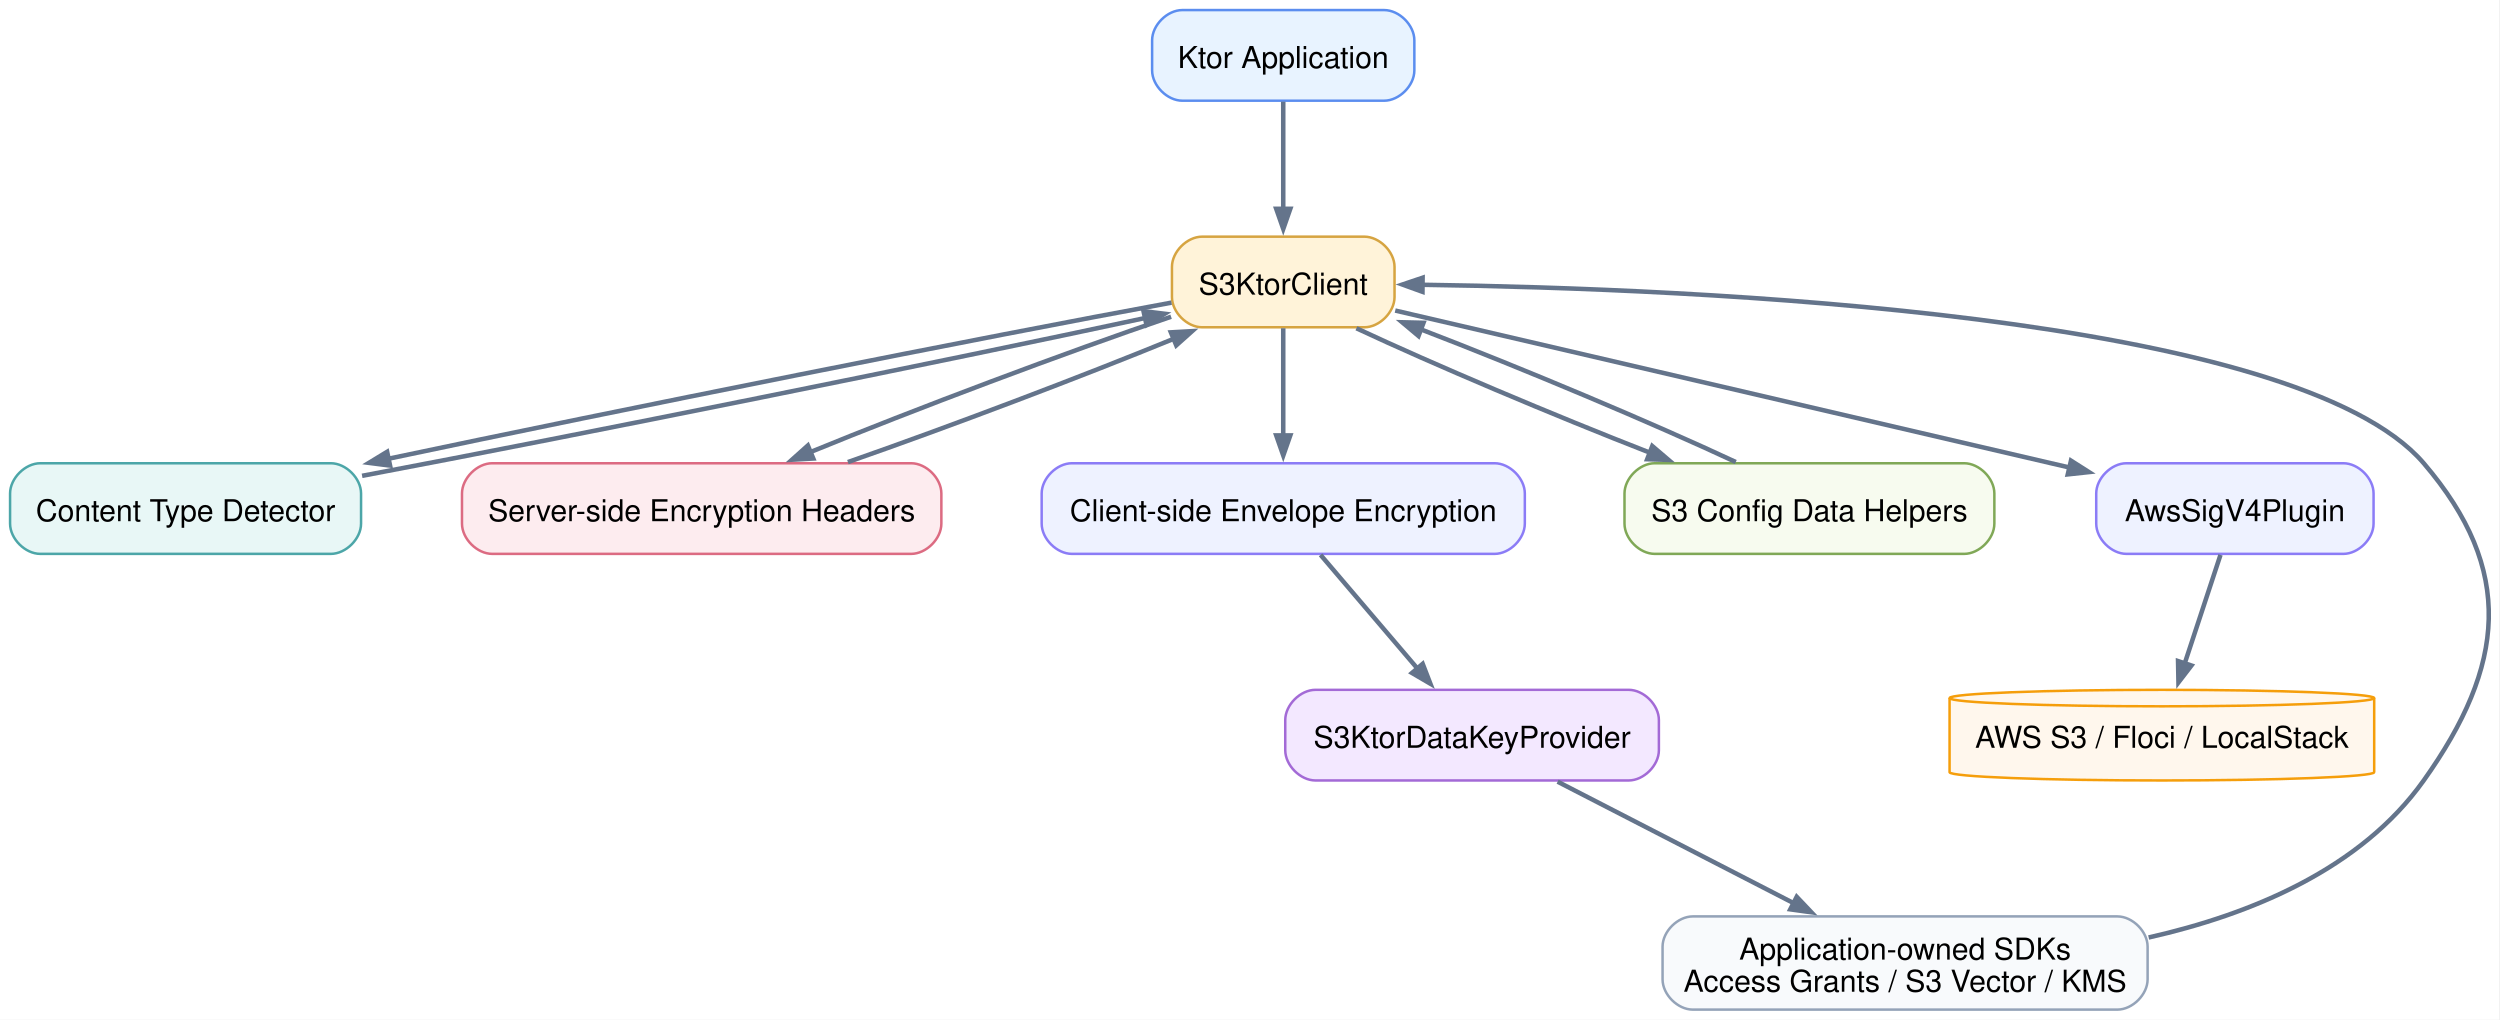
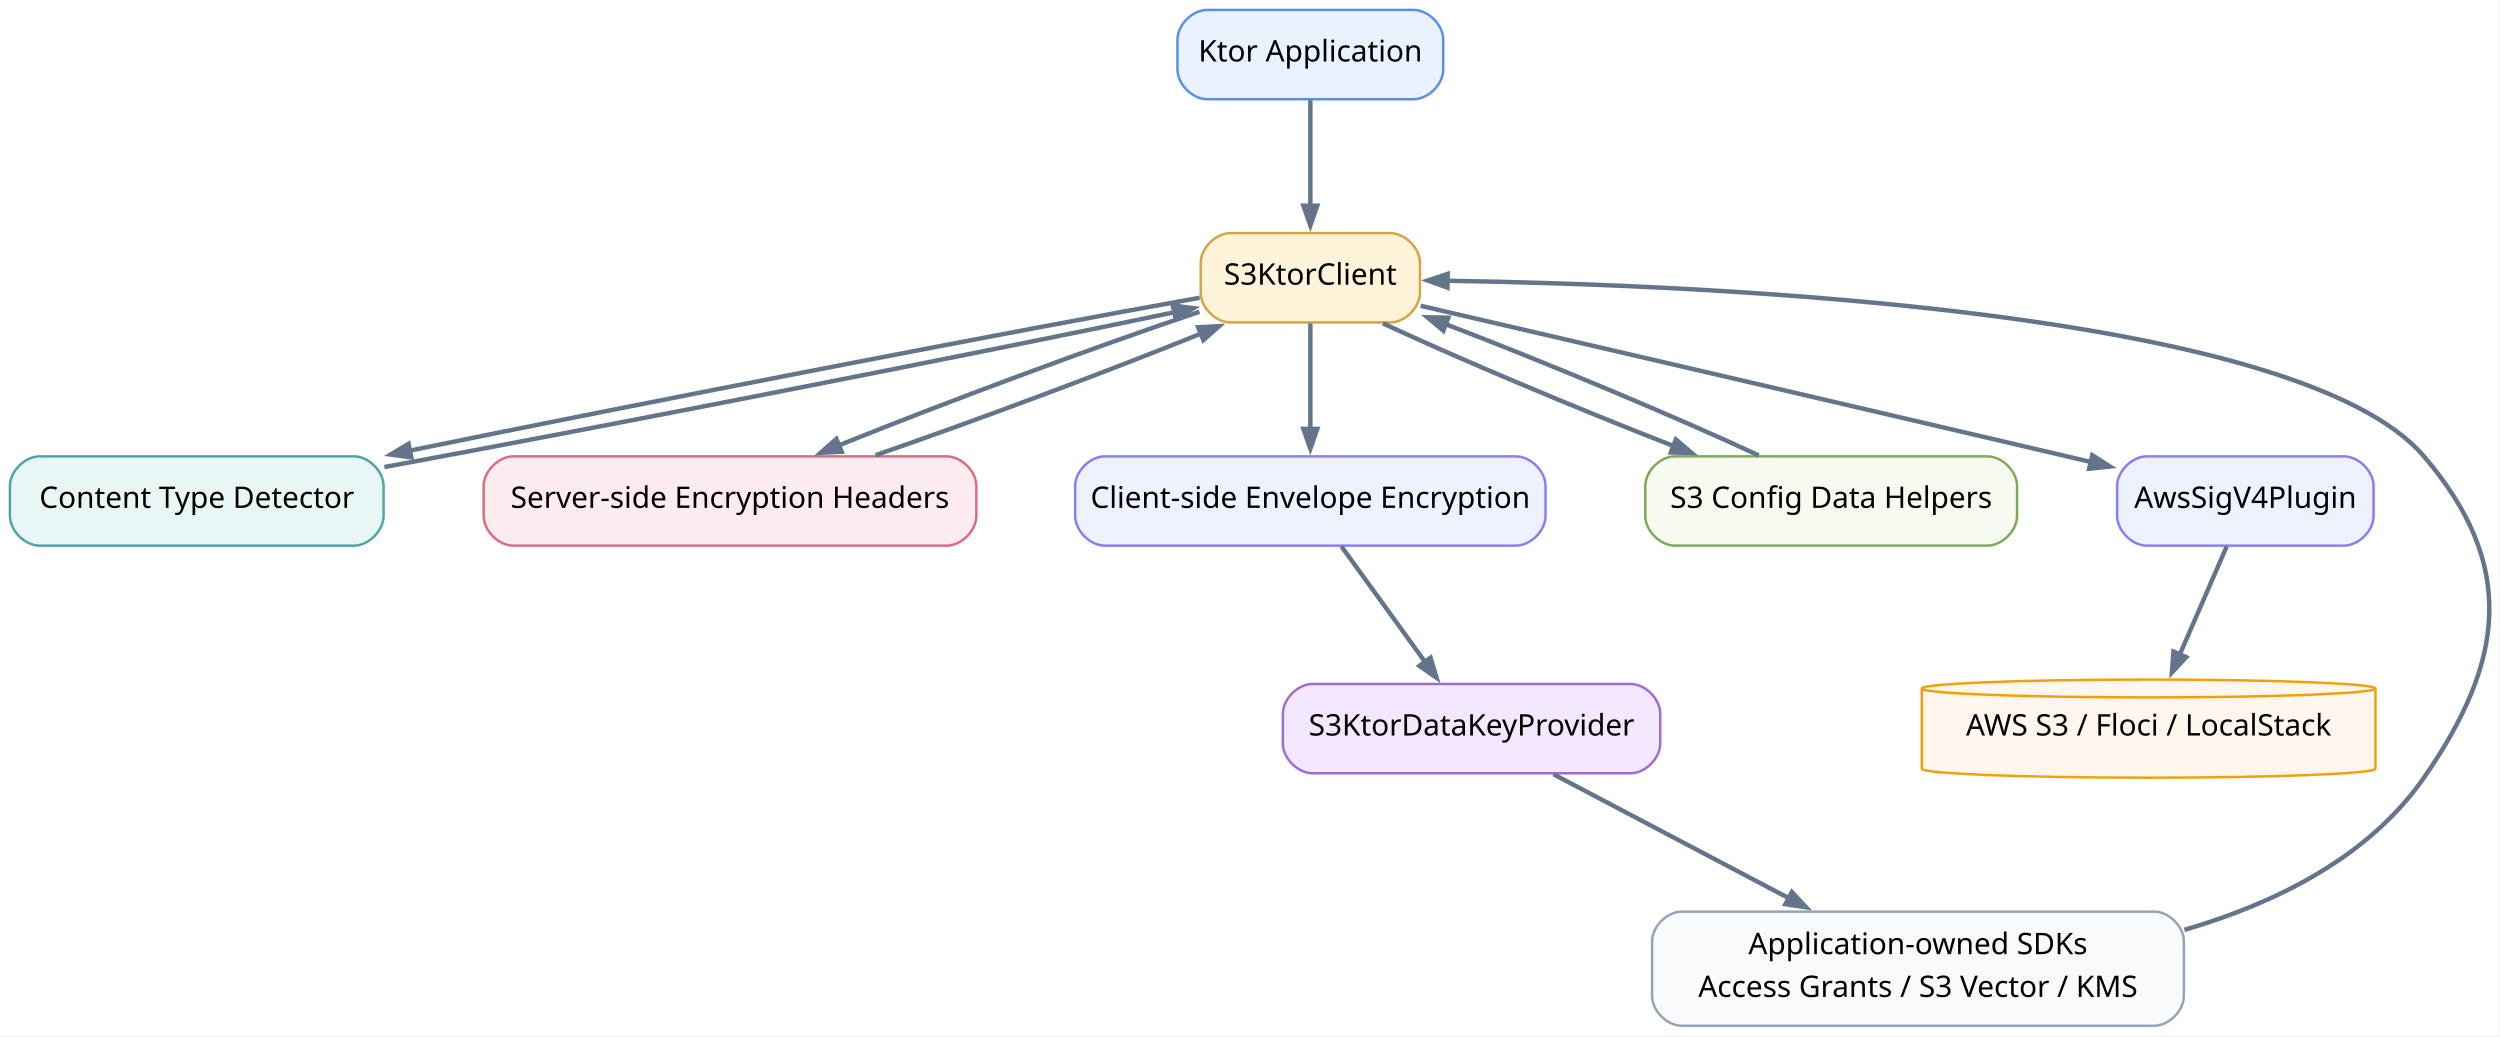
- <svg xmlns="http://www.w3.org/2000/svg" width="993pt" height="405pt" viewBox="0.00 0.00 993.00 405.00">
-   <g id="graph0" class="graph" transform="scale(1 1) rotate(0) translate(4 401.02)">
-     <polygon fill="#ffffff" stroke="none" points="-4,4 -4,-401.02 988.65,-401.02 988.65,4 -4,4" />
+ <svg xmlns="http://www.w3.org/2000/svg" width="1008pt" height="418pt" viewBox="0.00 0.00 1008.00 418.00">
+   <g id="graph0" class="graph" transform="scale(1 1) rotate(0) translate(4 413.58)">
+     <polygon fill="#ffffff" stroke="none" points="-4,4 -4,-413.58 1003.82,-413.58 1003.82,4 -4,4" />
    <g id="node1" class="node">
-       <path fill="#e8f3ff" stroke="#5b8def" d="M545.78,-397.02C545.78,-397.02 465.62,-397.02 465.62,-397.02 459.62,-397.02 453.62,-391.02 453.62,-385.02 453.62,-385.02 453.62,-373.02 453.62,-373.02 453.62,-367.02 459.62,-361.02 465.62,-361.02 465.62,-361.02 545.78,-361.02 545.78,-361.02 551.78,-361.02 557.78,-367.02 557.78,-373.02 557.78,-373.02 557.78,-385.02 557.78,-385.02 557.78,-391.02 551.78,-397.02 545.78,-397.02" />
-       <text xml:space="preserve" text-anchor="middle" x="505.7" y="-374" font-family="Helvetica,sans-Serif" font-size="12.00">Ktor Application</text>
+       <path fill="#e8f3ff" stroke="#5b8def" d="M565.91,-409.58C565.91,-409.58 482.75,-409.58 482.75,-409.58 476.75,-409.58 470.75,-403.58 470.75,-397.58 470.75,-397.58 470.75,-385.58 470.75,-385.58 470.75,-379.58 476.75,-373.58 482.75,-373.58 482.75,-373.58 565.91,-373.58 565.91,-373.58 571.91,-373.58 577.91,-379.58 577.91,-385.58 577.91,-385.58 577.91,-397.58 577.91,-397.58 577.91,-403.58 571.91,-409.58 565.91,-409.58" />
+       <text xml:space="preserve" text-anchor="middle" x="524.33" y="-388.8" font-family="Architects Daughter" font-size="12.00">Ktor Application</text>
    </g>
    <g id="node2" class="node">
-       <path fill="#fff3d9" stroke="#d6a441" d="M537.91,-307.02C537.91,-307.02 473.5,-307.02 473.5,-307.02 467.5,-307.02 461.5,-301.02 461.5,-295.02 461.5,-295.02 461.5,-283.02 461.5,-283.02 461.5,-277.02 467.5,-271.02 473.5,-271.02 473.5,-271.02 537.91,-271.02 537.91,-271.02 543.91,-271.02 549.91,-277.02 549.91,-283.02 549.91,-283.02 549.91,-295.02 549.91,-295.02 549.91,-301.02 543.91,-307.02 537.91,-307.02" />
-       <text xml:space="preserve" text-anchor="middle" x="505.7" y="-284" font-family="Helvetica,sans-Serif" font-size="12.00">S3KtorClient</text>
+       <path fill="#fff3d9" stroke="#d6a441" d="M556.53,-319.58C556.53,-319.58 492.12,-319.58 492.12,-319.58 486.12,-319.58 480.12,-313.58 480.12,-307.58 480.12,-307.58 480.12,-295.58 480.12,-295.58 480.12,-289.58 486.12,-283.58 492.12,-283.58 492.12,-283.58 556.53,-283.58 556.53,-283.58 562.53,-283.58 568.53,-289.58 568.53,-295.58 568.53,-295.58 568.53,-307.58 568.53,-307.58 568.53,-313.58 562.53,-319.58 556.53,-319.58" />
+       <text xml:space="preserve" text-anchor="middle" x="524.33" y="-298.8" font-family="Architects Daughter" font-size="12.00">S3KtorClient</text>
    </g>
    <g id="edge1" class="edge">
-       <path fill="none" stroke="#64748b" stroke-width="1.8" d="M505.7,-360.63C505.7,-348.46 505.7,-331.93 505.7,-317.93" />
-       <polygon fill="#64748b" stroke="#64748b" stroke-width="1.8" points="508.51,-318.09 505.71,-310.09 502.91,-318.09 508.51,-318.09" />
+       <path fill="none" stroke="#64748b" stroke-width="1.8" d="M524.33,-373.19C524.33,-361.02 524.33,-344.49 524.33,-330.49" />
+       <polygon fill="#64748b" stroke="#64748b" stroke-width="1.8" points="527.13,-330.65 524.33,-322.65 521.53,-330.65 527.13,-330.65" />
    </g>
    <g id="node3" class="node">
-       <path fill="#e8f7f6" stroke="#4ca6a8" d="M127.41,-217.02C127.41,-217.02 12,-217.02 12,-217.02 6,-217.02 0,-211.02 0,-205.02 0,-205.02 0,-193.02 0,-193.02 0,-187.02 6,-181.02 12,-181.02 12,-181.02 127.41,-181.02 127.41,-181.02 133.41,-181.02 139.41,-187.02 139.41,-193.02 139.41,-193.02 139.41,-205.02 139.41,-205.02 139.41,-211.02 133.41,-217.02 127.41,-217.02" />
-       <text xml:space="preserve" text-anchor="middle" x="69.7" y="-193.99" font-family="Helvetica,sans-Serif" font-size="12.00">Content Type Detector</text>
+       <path fill="#e8f7f6" stroke="#4ca6a8" d="M138.66,-229.58C138.66,-229.58 12,-229.58 12,-229.58 6,-229.58 0,-223.58 0,-217.58 0,-217.58 0,-205.58 0,-205.58 0,-199.58 6,-193.58 12,-193.58 12,-193.58 138.66,-193.58 138.66,-193.58 144.66,-193.58 150.66,-199.58 150.66,-205.58 150.66,-205.58 150.66,-217.58 150.66,-217.58 150.66,-223.58 144.66,-229.58 138.66,-229.58" />
+       <text xml:space="preserve" text-anchor="middle" x="75.33" y="-208.8" font-family="Architects Daughter" font-size="12.00">Content Type Detector</text>
    </g>
    <g id="edge2" class="edge">
-       <path fill="none" stroke="#64748b" stroke-width="1.8" d="M461.33,-280.82C388.02,-267.4 241.96,-238.18 150.22,-218.8" />
-       <polygon fill="#64748b" stroke="#64748b" stroke-width="1.8" points="150.93,-216.09 142.53,-217.17 149.77,-221.57 150.93,-216.09" />
+       <path fill="none" stroke="#64748b" stroke-width="1.8" d="M479.73,-293.53C405.41,-280.3 256.33,-251.35 161.24,-231.9" />
+       <polygon fill="#64748b" stroke="#64748b" stroke-width="1.8" points="161.85,-229.17 153.45,-230.3 160.72,-234.65 161.85,-229.17" />
    </g>
    <g id="node4" class="node">
-       <path fill="#fdecef" stroke="#dc6b82" d="M357.91,-217.02C357.91,-217.02 191.5,-217.02 191.5,-217.02 185.5,-217.02 179.5,-211.02 179.5,-205.02 179.5,-205.02 179.5,-193.02 179.5,-193.02 179.5,-187.02 185.5,-181.02 191.5,-181.02 191.5,-181.02 357.91,-181.02 357.91,-181.02 363.91,-181.02 369.91,-187.02 369.91,-193.02 369.91,-193.02 369.91,-205.02 369.91,-205.02 369.91,-211.02 363.91,-217.02 357.91,-217.02" />
-       <text xml:space="preserve" text-anchor="middle" x="274.7" y="-193.99" font-family="Helvetica,sans-Serif" font-size="12.00">Server-side Encryption Headers</text>
+       <path fill="#fdecef" stroke="#dc6b82" d="M377.66,-229.58C377.66,-229.58 203,-229.58 203,-229.58 197,-229.58 191,-223.58 191,-217.58 191,-217.58 191,-205.58 191,-205.58 191,-199.58 197,-193.58 203,-193.58 203,-193.58 377.66,-193.58 377.66,-193.58 383.66,-193.58 389.66,-199.58 389.66,-205.58 389.66,-205.58 389.66,-217.58 389.66,-217.58 389.66,-223.58 383.66,-229.58 377.66,-229.58" />
+       <text xml:space="preserve" text-anchor="middle" x="290.33" y="-208.8" font-family="Architects Daughter" font-size="12.00">Server-side Encryption Headers</text>
    </g>
    <g id="edge3" class="edge">
-       <path fill="none" stroke="#64748b" stroke-width="1.8" d="M461.16,-275.22C419.61,-261.13 358.82,-238.24 317.78,-221.41" />
-       <polygon fill="#64748b" stroke="#64748b" stroke-width="1.8" points="319.03,-218.9 310.57,-218.42 316.89,-224.07 319.03,-218.9" />
+       <path fill="none" stroke="#64748b" stroke-width="1.8" d="M479.63,-287.88C437.64,-273.81 375.95,-250.88 334.25,-234.02" />
+       <polygon fill="#64748b" stroke="#64748b" stroke-width="1.8" points="335.35,-231.44 326.88,-231.01 333.23,-236.63 335.35,-231.44" />
    </g>
    <g id="node5" class="node">
-       <path fill="#eef2ff" stroke="#8b7cf6" d="M589.66,-217.02C589.66,-217.02 421.75,-217.02 421.75,-217.02 415.75,-217.02 409.75,-211.02 409.75,-205.02 409.75,-205.02 409.75,-193.02 409.75,-193.02 409.75,-187.02 415.75,-181.02 421.75,-181.02 421.75,-181.02 589.66,-181.02 589.66,-181.02 595.66,-181.02 601.66,-187.02 601.66,-193.02 601.66,-193.02 601.66,-205.02 601.66,-205.02 601.66,-211.02 595.66,-217.02 589.66,-217.02" />
-       <text xml:space="preserve" text-anchor="middle" x="505.7" y="-193.99" font-family="Helvetica,sans-Serif" font-size="12.00">Client-side Envelope Encryption</text>
+       <path fill="#eef2ff" stroke="#8b7cf6" d="M607.16,-229.58C607.16,-229.58 441.5,-229.58 441.5,-229.58 435.5,-229.58 429.5,-223.58 429.5,-217.58 429.5,-217.58 429.5,-205.58 429.5,-205.58 429.5,-199.58 435.5,-193.58 441.5,-193.58 441.5,-193.58 607.16,-193.58 607.16,-193.58 613.16,-193.58 619.16,-199.58 619.16,-205.58 619.16,-205.58 619.16,-217.58 619.16,-217.58 619.16,-223.58 613.16,-229.58 607.16,-229.58" />
+       <text xml:space="preserve" text-anchor="middle" x="524.33" y="-208.8" font-family="Architects Daughter" font-size="12.00">Client-side Envelope Encryption</text>
    </g>
    <g id="edge4" class="edge">
-       <path fill="none" stroke="#64748b" stroke-width="1.8" d="M505.7,-270.63C505.7,-258.46 505.7,-241.93 505.7,-227.93" />
-       <polygon fill="#64748b" stroke="#64748b" stroke-width="1.8" points="508.51,-228.09 505.71,-220.09 502.91,-228.09 508.51,-228.09" />
+       <path fill="none" stroke="#64748b" stroke-width="1.8" d="M524.33,-283.19C524.33,-271.02 524.33,-254.49 524.33,-240.49" />
+       <polygon fill="#64748b" stroke="#64748b" stroke-width="1.8" points="527.13,-240.65 524.33,-232.65 521.53,-240.65 527.13,-240.65" />
    </g>
    <g id="node7" class="node">
-       <path fill="#f7fbef" stroke="#80a857" d="M776.16,-217.02C776.16,-217.02 653.25,-217.02 653.25,-217.02 647.25,-217.02 641.25,-211.02 641.25,-205.02 641.25,-205.02 641.25,-193.02 641.25,-193.02 641.25,-187.02 647.25,-181.02 653.25,-181.02 653.25,-181.02 776.16,-181.02 776.16,-181.02 782.16,-181.02 788.16,-187.02 788.16,-193.02 788.16,-193.02 788.16,-205.02 788.16,-205.02 788.16,-211.02 782.16,-217.02 776.16,-217.02" />
-       <text xml:space="preserve" text-anchor="middle" x="714.7" y="-193.99" font-family="Helvetica,sans-Serif" font-size="12.00">S3 Config Data Helpers</text>
+       <path fill="#f7fbef" stroke="#80a857" d="M797.28,-229.58C797.28,-229.58 671.37,-229.58 671.37,-229.58 665.37,-229.58 659.37,-223.58 659.37,-217.58 659.37,-217.58 659.37,-205.58 659.37,-205.58 659.37,-199.58 665.37,-193.58 671.37,-193.58 671.37,-193.58 797.28,-193.58 797.28,-193.58 803.28,-193.58 809.28,-199.58 809.28,-205.58 809.28,-205.58 809.28,-217.58 809.28,-217.58 809.28,-223.58 803.28,-229.58 797.28,-229.58" />
+       <text xml:space="preserve" text-anchor="middle" x="734.33" y="-208.8" font-family="Architects Daughter" font-size="12.00">S3 Config Data Helpers</text>
    </g>
    <g id="edge6" class="edge">
-       <path fill="none" stroke="#64748b" stroke-width="1.8" d="M534.77,-270.63C565.14,-256.41 612.76,-236.25 651.61,-221.1" />
-       <polygon fill="#64748b" stroke="#64748b" stroke-width="1.8" points="652.28,-223.85 658.74,-218.35 650.26,-218.62 652.28,-223.85" />
+       <path fill="none" stroke="#64748b" stroke-width="1.8" d="M553.59,-283.19C584.12,-268.97 631.98,-248.81 670.99,-233.66" />
+       <polygon fill="#64748b" stroke="#64748b" stroke-width="1.8" points="671.7,-236.39 678.16,-230.91 669.69,-231.16 671.7,-236.39" />
    </g>
    <g id="node8" class="node">
-       <path fill="#eef2ff" stroke="#8b7cf6" d="M926.78,-217.02C926.78,-217.02 840.62,-217.02 840.62,-217.02 834.62,-217.02 828.62,-211.02 828.62,-205.02 828.62,-205.02 828.62,-193.02 828.62,-193.02 828.62,-187.02 834.62,-181.02 840.62,-181.02 840.62,-181.02 926.78,-181.02 926.78,-181.02 932.78,-181.02 938.78,-187.02 938.78,-193.02 938.78,-193.02 938.78,-205.02 938.78,-205.02 938.78,-211.02 932.78,-217.02 926.78,-217.02" />
-       <text xml:space="preserve" text-anchor="middle" x="883.7" y="-193.99" font-family="Helvetica,sans-Serif" font-size="12.00">AwsSigV4Plugin</text>
+       <path fill="#eef2ff" stroke="#8b7cf6" d="M941.03,-229.58C941.03,-229.58 861.62,-229.58 861.62,-229.58 855.62,-229.58 849.62,-223.58 849.62,-217.58 849.62,-217.58 849.62,-205.58 849.62,-205.58 849.62,-199.58 855.62,-193.58 861.62,-193.58 861.62,-193.58 941.03,-193.58 941.03,-193.58 947.03,-193.58 953.03,-199.58 953.03,-205.58 953.03,-205.58 953.03,-217.58 953.03,-217.58 953.03,-223.58 947.03,-229.58 941.03,-229.58" />
+       <text xml:space="preserve" text-anchor="middle" x="901.33" y="-208.8" font-family="Architects Daughter" font-size="12.00">AwsSigV4Plugin</text>
    </g>
    <g id="edge7" class="edge">
-       <path fill="none" stroke="#64748b" stroke-width="1.8" d="M550.18,-277.67C616.48,-262.23 741.65,-233.09 818.37,-215.23" />
-       <polygon fill="#64748b" stroke="#64748b" stroke-width="1.8" points="818.59,-218.05 825.74,-213.51 817.32,-212.6 818.59,-218.05" />
+       <path fill="none" stroke="#64748b" stroke-width="1.8" d="M568.79,-290.28C628.19,-276.5 736.7,-251.3 829.33,-229.58 832.58,-228.82 835.91,-228.03 839.28,-227.24" />
+       <polygon fill="#64748b" stroke="#64748b" stroke-width="1.8" points="839.62,-230.04 846.77,-225.48 838.34,-224.59 839.62,-230.04" />
    </g>
    <g id="edge9" class="edge">
-       <path fill="none" stroke="#64748b" stroke-width="1.8" d="M139.82,-212.02C226.65,-228.41 371.97,-257.71 451.04,-274.75" />
-       <polygon fill="#64748b" stroke="#64748b" stroke-width="1.8" points="450.2,-277.43 458.62,-276.39 451.39,-271.96 450.2,-277.43" />
+       <path fill="none" stroke="#64748b" stroke-width="1.8" d="M150.98,-225.27C241.32,-241.91 389.56,-270.96 469.59,-287.7" />
+       <polygon fill="#64748b" stroke="#64748b" stroke-width="1.8" points="468.87,-290.41 477.28,-289.32 470.03,-284.93 468.87,-290.41" />
    </g>
    <g id="edge10" class="edge">
-       <path fill="none" stroke="#64748b" stroke-width="1.8" d="M332.78,-217.48C373.2,-231.59 425.81,-251.53 462.59,-266.61" />
-       <polygon fill="#64748b" stroke="#64748b" stroke-width="1.8" points="461.07,-269.01 469.53,-269.49 463.21,-263.84 461.07,-269.01" />
+       <path fill="none" stroke="#64748b" stroke-width="1.8" d="M349,-230.04C389.9,-244.15 443.2,-264.09 480.48,-279.17" />
+       <polygon fill="#64748b" stroke="#64748b" stroke-width="1.8" points="479.09,-281.62 487.55,-282.06 481.21,-276.44 479.09,-281.62" />
    </g>
    <g id="node6" class="node">
-       <path fill="#f3e8ff" stroke="#a36ad6" d="M642.91,-127.02C642.91,-127.02 518.5,-127.02 518.5,-127.02 512.5,-127.02 506.5,-121.02 506.5,-115.02 506.5,-115.02 506.5,-103.02 506.5,-103.02 506.5,-97.02 512.5,-91.02 518.5,-91.02 518.5,-91.02 642.91,-91.02 642.91,-91.02 648.91,-91.02 654.91,-97.02 654.91,-103.02 654.91,-103.02 654.91,-115.02 654.91,-115.02 654.91,-121.02 648.91,-127.02 642.91,-127.02" />
-       <text xml:space="preserve" text-anchor="middle" x="580.7" y="-103.99" font-family="Helvetica,sans-Serif" font-size="12.00">S3KtorDataKeyProvider</text>
+       <path fill="#f3e8ff" stroke="#a36ad6" d="M653.41,-137.8C653.41,-137.8 525.25,-137.8 525.25,-137.8 519.25,-137.8 513.25,-131.8 513.25,-125.8 513.25,-125.8 513.25,-113.8 513.25,-113.8 513.25,-107.8 519.25,-101.8 525.25,-101.8 525.25,-101.8 653.41,-101.8 653.41,-101.8 659.41,-101.8 665.41,-107.8 665.41,-113.8 665.41,-113.8 665.41,-125.8 665.41,-125.8 665.41,-131.8 659.41,-137.8 653.41,-137.8" />
+       <text xml:space="preserve" text-anchor="middle" x="589.33" y="-117.02" font-family="Architects Daughter" font-size="12.00">S3KtorDataKeyProvider</text>
    </g>
    <g id="edge5" class="edge">
-       <path fill="none" stroke="#64748b" stroke-width="1.8" d="M520.52,-180.63C531.51,-167.74 546.67,-149.95 559.02,-135.46" />
-       <polygon fill="#64748b" stroke="#64748b" stroke-width="1.8" points="561.09,-137.35 564.15,-129.44 556.83,-133.72 561.09,-137.35" />
+       <path fill="none" stroke="#64748b" stroke-width="1.8" d="M536.86,-193.27C546.48,-179.98 559.92,-161.42 570.78,-146.42" />
+       <polygon fill="#64748b" stroke="#64748b" stroke-width="1.8" points="572.81,-148.39 575.24,-140.26 568.28,-145.1 572.81,-148.39" />
    </g>
    <g id="node10" class="node">
-       <path fill="#f8fafc" stroke="#94a3b8" d="M837.03,-37.02C837.03,-37.02 668.37,-37.02 668.37,-37.02 662.37,-37.02 656.37,-31.02 656.37,-25.02 656.37,-25.02 656.37,-12 656.37,-12 656.37,-6 662.37,0 668.37,0 668.37,0 837.03,0 837.03,0 843.03,0 849.03,-6 849.03,-12 849.03,-12 849.03,-25.02 849.03,-25.02 849.03,-31.02 843.03,-37.02 837.03,-37.02" />
-       <text xml:space="preserve" text-anchor="middle" x="752.7" y="-19.86" font-family="Helvetica,sans-Serif" font-size="12.00">Application-owned SDKs</text>
-       <text xml:space="preserve" text-anchor="middle" x="752.7" y="-7.11" font-family="Helvetica,sans-Serif" font-size="12.00">Access Grants / S3 Vector / KMS</text>
+       <path fill="#f8fafc" stroke="#94a3b8" d="M864.53,-46.02C864.53,-46.02 674.12,-46.02 674.12,-46.02 668.12,-46.02 662.12,-40.02 662.12,-34.02 662.12,-34.02 662.12,-12 662.12,-12 662.12,-6 668.12,0 674.12,0 674.12,0 864.53,0 864.53,0 870.53,0 876.53,-6 876.53,-12 876.53,-12 876.53,-34.02 876.53,-34.02 876.53,-40.02 870.53,-46.02 864.53,-46.02" />
+       <text xml:space="preserve" text-anchor="middle" x="769.33" y="-28.86" font-family="Architects Daughter" font-size="12.00">Application-owned SDKs</text>
+       <text xml:space="preserve" text-anchor="middle" x="769.33" y="-11.61" font-family="Architects Daughter" font-size="12.00">Access Grants / S3 Vector / KMS</text>
    </g>
    <g id="edge12" class="edge">
-       <path fill="none" stroke="#64748b" stroke-width="1.8" d="M614.69,-90.53C641.63,-76.67 679.49,-57.19 708.74,-42.13" />
-       <polygon fill="#64748b" stroke="#64748b" stroke-width="1.8" points="709.65,-44.81 715.49,-38.66 707.09,-39.83 709.65,-44.81" />
+       <path fill="none" stroke="#64748b" stroke-width="1.8" d="M622.34,-101.41C648.93,-87.42 686.77,-67.48 717.41,-51.35" />
+       <polygon fill="#64748b" stroke="#64748b" stroke-width="1.8" points="718.48,-53.95 724.25,-47.75 715.87,-49 718.48,-53.95" />
    </g>
    <g id="edge11" class="edge">
-       <path fill="none" stroke="#64748b" stroke-width="1.8" d="M685.45,-217.5C652.81,-232.77 600.39,-254.85 560.3,-270.22" />
-       <polygon fill="#64748b" stroke="#64748b" stroke-width="1.8" points="559.43,-267.56 552.94,-273.01 561.41,-272.8 559.43,-267.56" />
+       <path fill="none" stroke="#64748b" stroke-width="1.8" d="M705.13,-229.94C672.27,-245.25 619.29,-267.46 578.89,-282.87" />
+       <polygon fill="#64748b" stroke="#64748b" stroke-width="1.8" points="577.96,-280.23 571.46,-285.67 579.94,-285.47 577.96,-280.23" />
    </g>
    <g id="node9" class="node">
-       <path fill="#fff7ed" stroke="#f59e0b" d="M939.03,-123.75C939.03,-125.55 901.24,-127.02 854.7,-127.02 808.17,-127.02 770.37,-125.55 770.37,-123.75 770.37,-123.75 770.37,-94.29 770.37,-94.29 770.37,-92.49 808.17,-91.02 854.7,-91.02 901.24,-91.02 939.03,-92.49 939.03,-94.29 939.03,-94.29 939.03,-123.75 939.03,-123.75" />
-       <path fill="none" stroke="#f59e0b" d="M939.03,-123.75C939.03,-121.94 901.24,-120.47 854.7,-120.47 808.17,-120.47 770.37,-121.94 770.37,-123.75" />
-       <text xml:space="preserve" text-anchor="middle" x="854.7" y="-103.99" font-family="Helvetica,sans-Serif" font-size="12.00">AWS S3 / Floci / LocalStack</text>
+       <path fill="#fff7ed" stroke="#f59e0b" d="M953.78,-135.98C953.78,-137.97 912.79,-139.58 862.33,-139.58 811.87,-139.58 770.87,-137.97 770.87,-135.98 770.87,-135.98 770.87,-103.62 770.87,-103.62 770.87,-101.63 811.87,-100.02 862.33,-100.02 912.79,-100.02 953.78,-101.63 953.78,-103.62 953.78,-103.62 953.78,-135.98 953.78,-135.98" />
+       <path fill="none" stroke="#f59e0b" d="M953.78,-135.98C953.78,-134 912.79,-132.39 862.33,-132.39 811.87,-132.39 770.87,-134 770.87,-135.98" />
+       <text xml:space="preserve" text-anchor="middle" x="862.33" y="-117.02" font-family="Architects Daughter" font-size="12.00">AWS S3 / Floci / LocalStack</text>
    </g>
    <g id="edge8" class="edge">
-       <path fill="none" stroke="#64748b" stroke-width="1.8" d="M877.98,-180.63C873.92,-168.34 868.41,-151.61 863.77,-137.51" />
-       <polygon fill="#64748b" stroke="#64748b" stroke-width="1.8" points="866.44,-136.68 861.28,-129.96 861.12,-138.43 866.44,-136.68" />
+       <path fill="none" stroke="#64748b" stroke-width="1.8" d="M893.81,-193.27C888.42,-180.85 881.02,-163.83 874.76,-149.4" />
+       <polygon fill="#64748b" stroke="#64748b" stroke-width="1.8" points="877.48,-148.64 871.72,-142.42 872.34,-150.87 877.48,-148.64" />
    </g>
    <g id="edge13" class="edge">
-       <path fill="none" stroke="#64748b" stroke-width="1.8" d="M849.44,-28.65C890.1,-37.83 933.69,-55.85 958.7,-91.02 991.17,-136.65 995.11,-174.47 958.7,-217.02 908.06,-276.22 670.04,-286.4 560.78,-287.91" />
-       <polygon fill="#64748b" stroke="#64748b" stroke-width="1.8" points="561,-285.11 553.03,-288 561.06,-290.71 561,-285.11" />
+       <path fill="none" stroke="#64748b" stroke-width="1.8" d="M876.77,-38.67C913.58,-49.41 951.07,-67.97 973.33,-100.02 1006.18,-147.31 1010.73,-185.8 973.33,-229.58 923.22,-288.23 687.81,-298.71 579.33,-300.38" />
+       <polygon fill="#64748b" stroke="#64748b" stroke-width="1.8" points="579.61,-297.58 571.65,-300.49 579.69,-303.18 579.61,-297.58" />
    </g>
  </g>
</svg>
